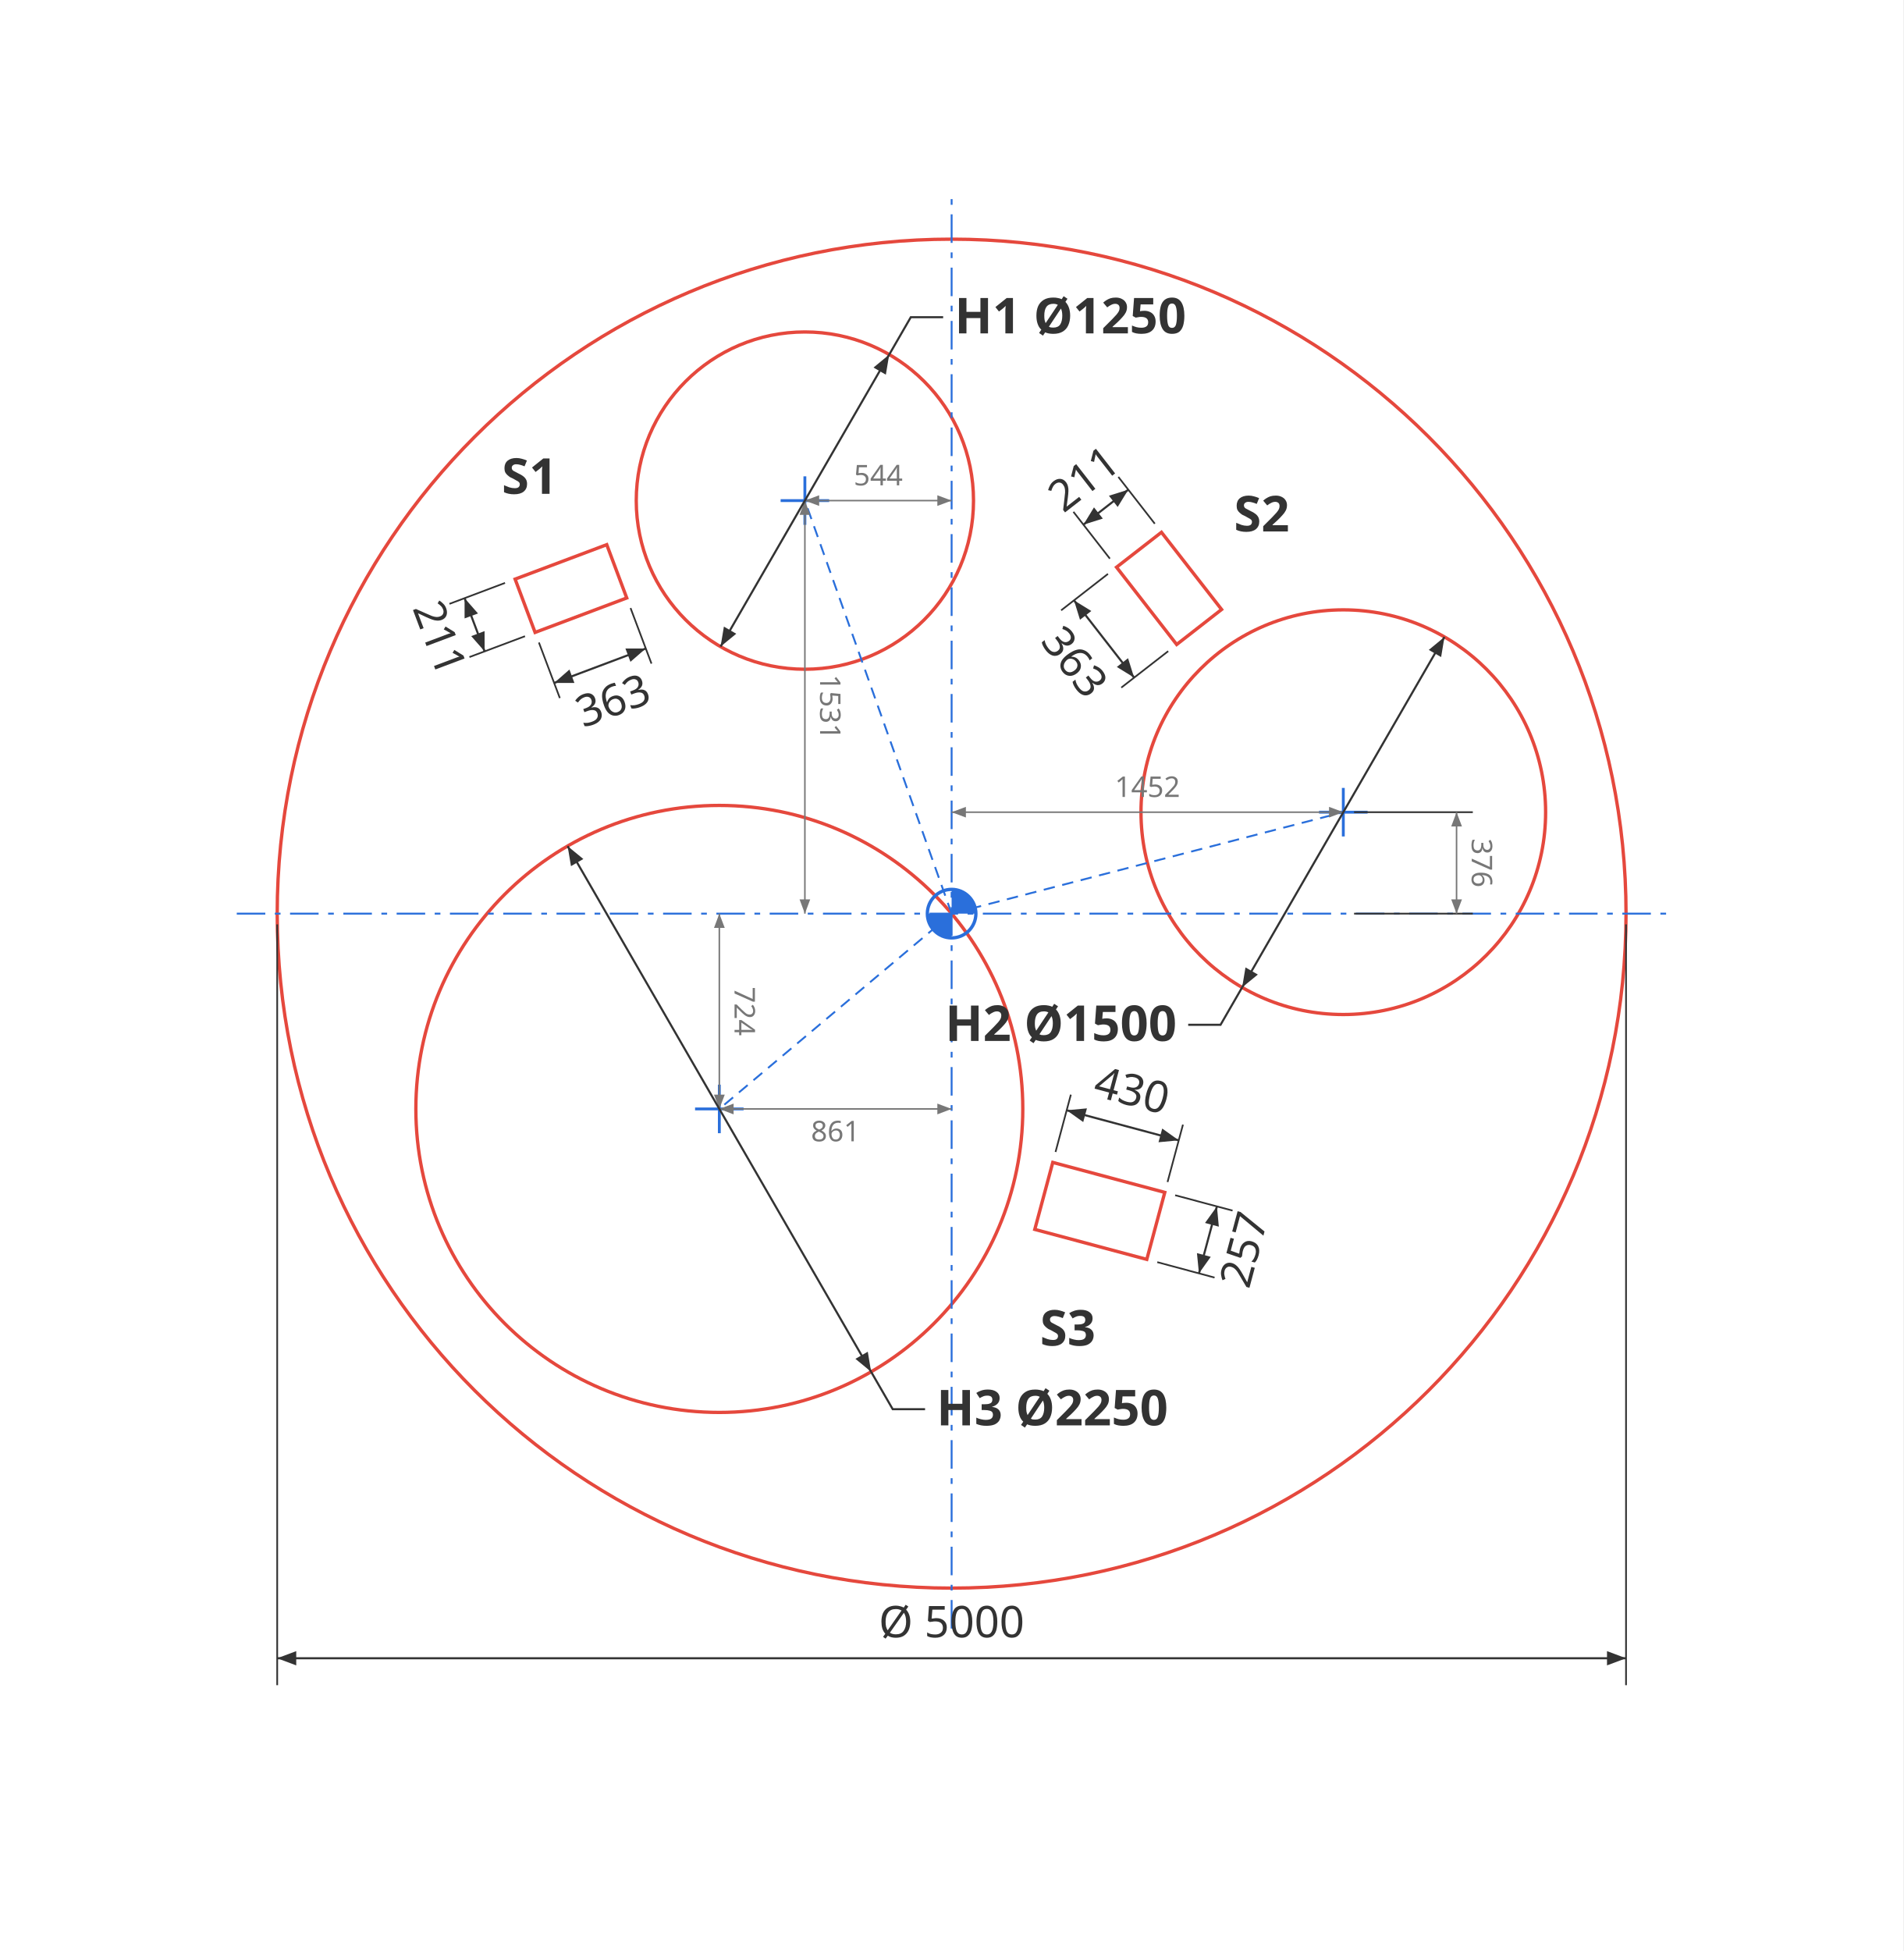
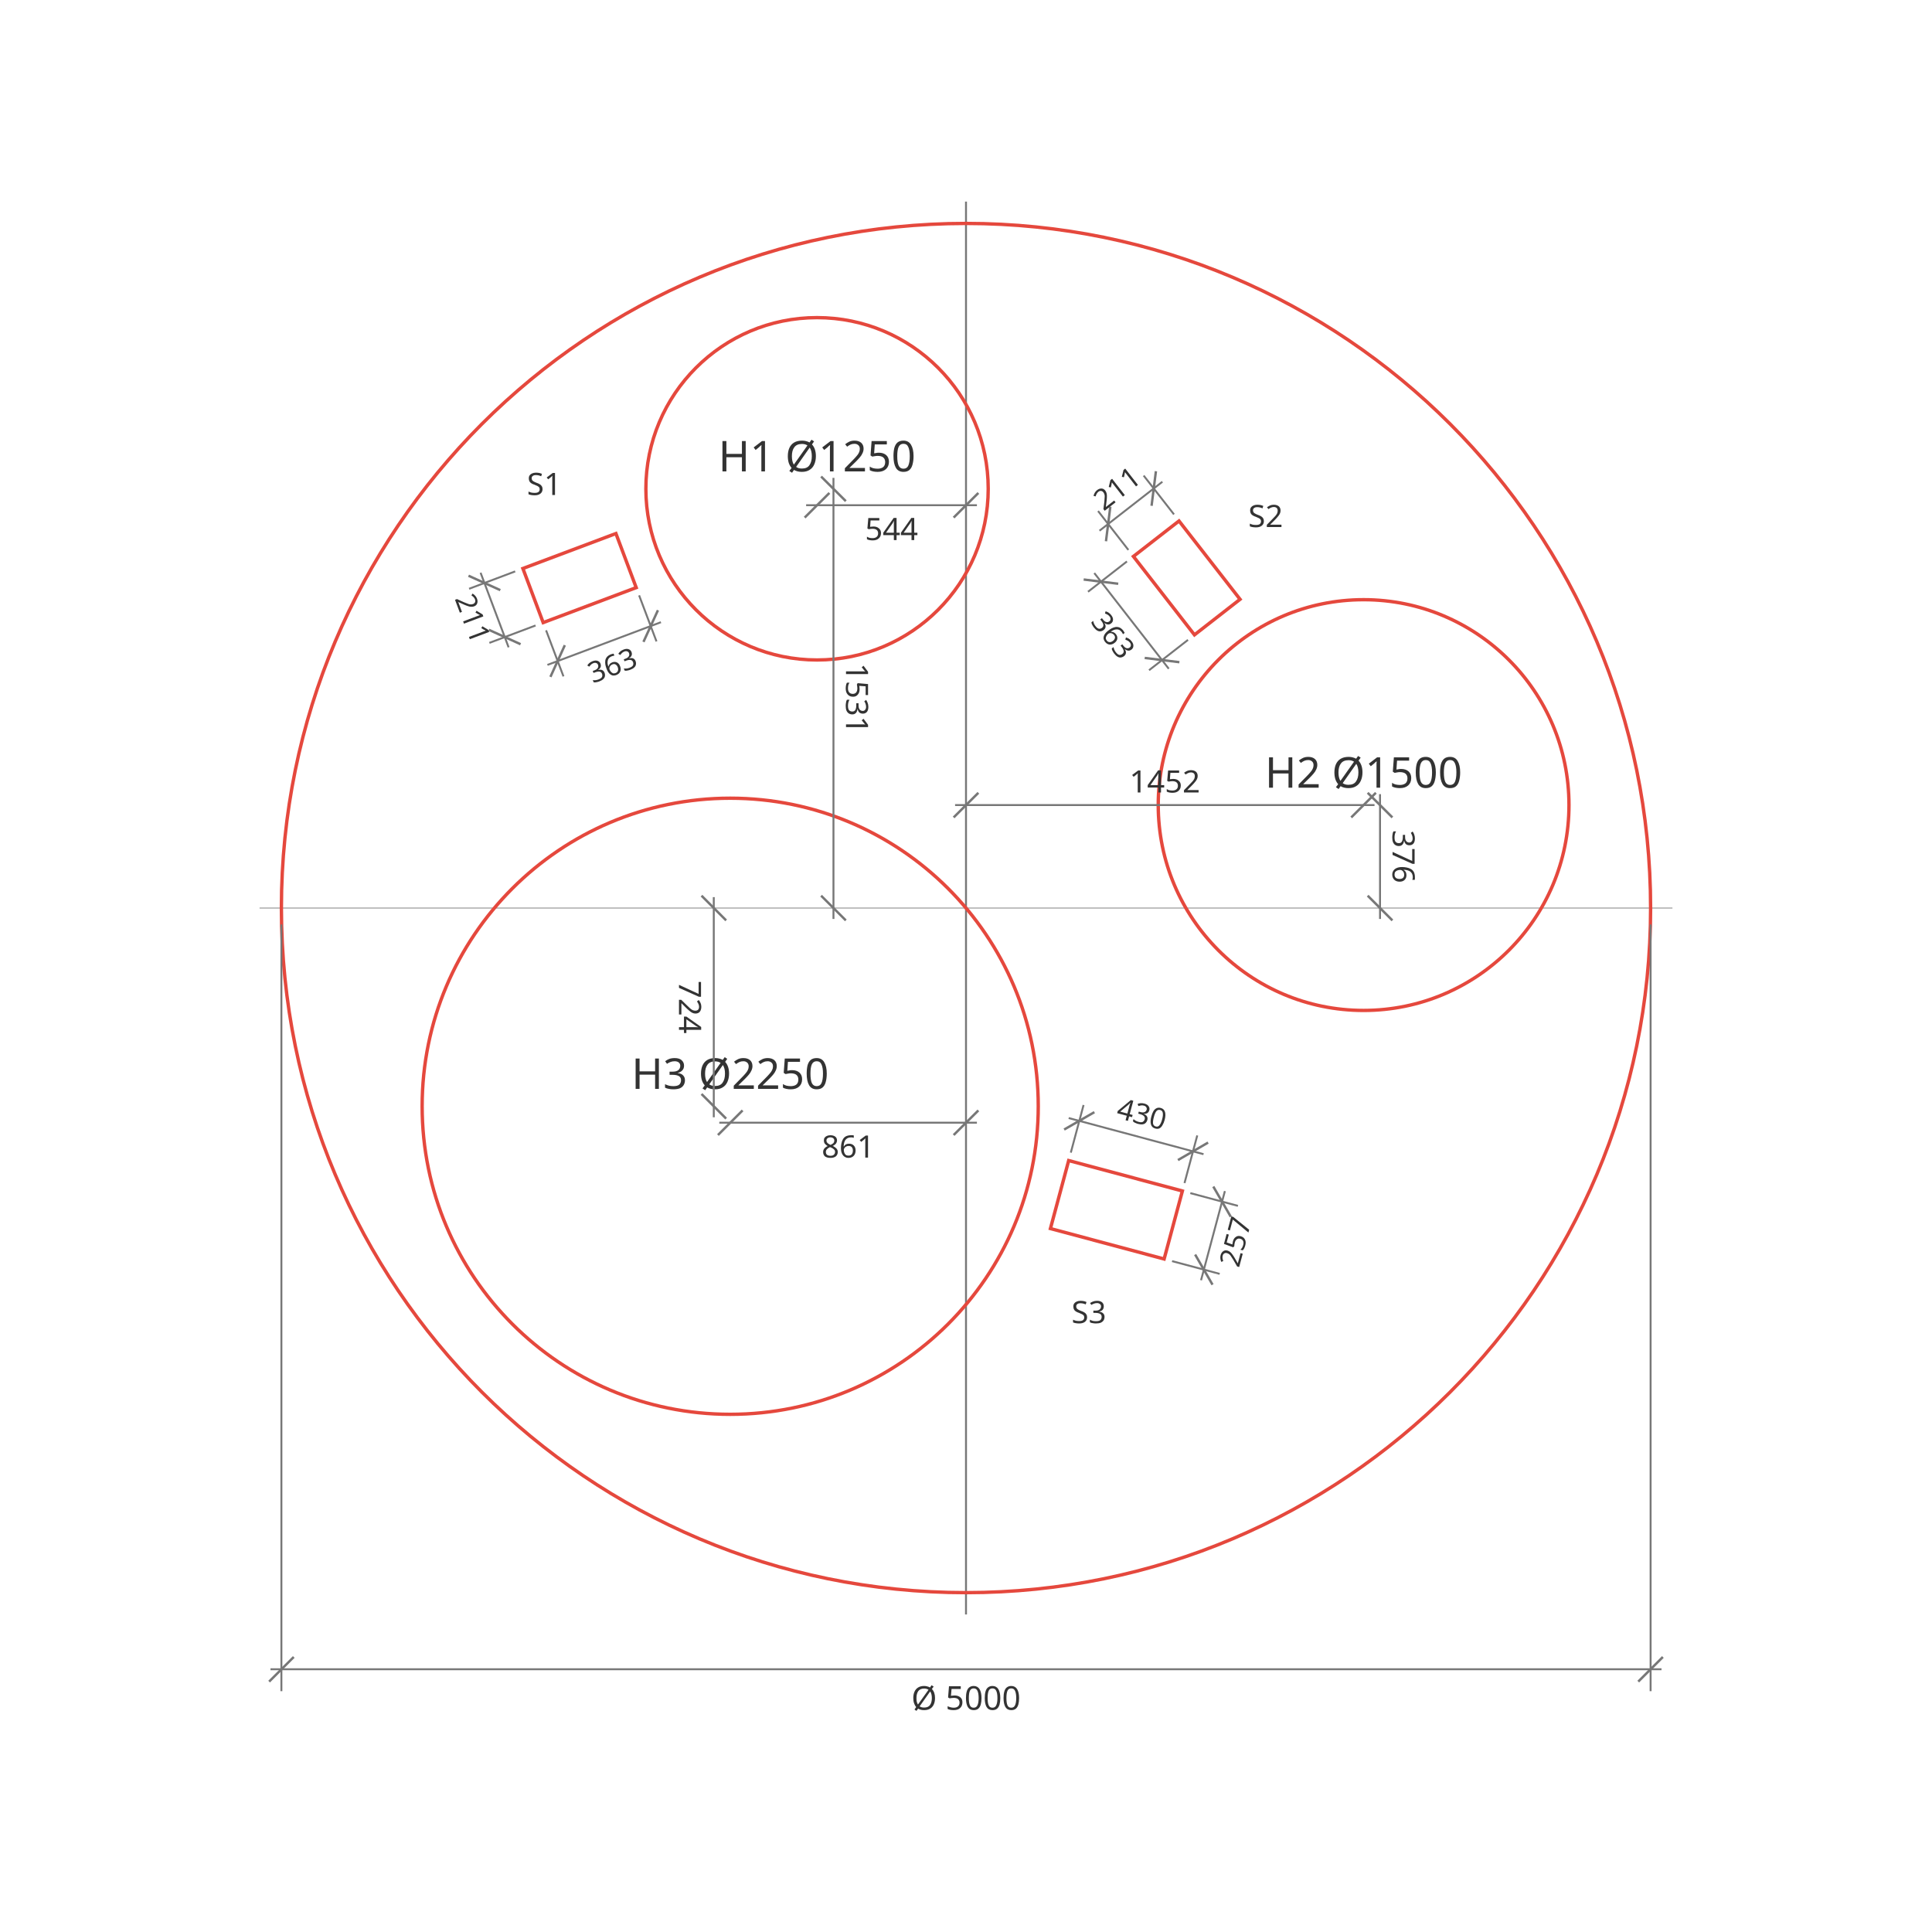
- <svg xmlns="http://www.w3.org/2000/svg" viewBox="0 0 200 205" width="200pt" height="205pt" font-family="IBMPlexThai">
+ <svg xmlns="http://www.w3.org/2000/svg" viewBox="0 0 200 200" width="200pt" height="200pt">
  <rect width="100%" height="100%" fill="#fff" />
-   <g id="CUT_through">
-     <circle cx="100.00" cy="96.00" r="70.87" fill="none" stroke="#e5483d" stroke-width="0.35" />
-     <circle cx="84.58" cy="52.60" r="17.72" fill="none" stroke="#e5483d" stroke-width="0.35" />
-     <circle cx="141.16" cy="85.34" r="21.26" fill="none" stroke="#e5483d" stroke-width="0.35" />
-     <circle cx="75.59" cy="116.52" r="31.89" fill="none" stroke="#e5483d" stroke-width="0.35" />
-     <path d="M65.86,62.83 L56.23,66.45 L54.13,60.85 L63.76,57.23 Z" fill="none" stroke="#e5483d" stroke-width="0.35" />
-     <path d="M123.65,67.72 L117.33,59.60 L122.05,55.93 L128.37,64.04 Z" fill="none" stroke="#e5483d" stroke-width="0.35" />
-     <path d="M110.63,122.14 L122.40,125.29 L120.51,132.33 L108.74,129.18 Z" fill="none" stroke="#e5483d" stroke-width="0.35" />
-   </g>
-   <g id="MARK_centres_do_not_cut">
-     <path d="M24.88,96.00 L175.12,96.00" fill="none" stroke="#2a6fdb" stroke-width="0.2" stroke-dasharray="3 1 0.6 1" />
-     <path d="M100.00,171.12 L100.00,20.88" fill="none" stroke="#2a6fdb" stroke-width="0.2" stroke-dasharray="3 1 0.6 1" />
-     <circle cx="100.00" cy="96.00" r="2.55" fill="none" stroke="#2a6fdb" stroke-width="0.35" />
-     <path d="M100.00,93.45 A2.55,2.55 0 0 1 102.55,96.00 L100.00,96.00 Z M100.00,98.55 A2.55,2.55 0 0 1 97.45,96.00 L100.00,96.00 Z" fill="#2a6fdb" />
-     <path d="M100.00,96.00 L84.58,52.60" fill="none" stroke="#2a6fdb" stroke-width="0.2" stroke-dasharray="1.2 0.8" />
-     <path d="M82.03,52.60 L87.13,52.60" fill="none" stroke="#2a6fdb" stroke-width="0.3" />
-     <path d="M84.58,55.15 L84.58,50.05" fill="none" stroke="#2a6fdb" stroke-width="0.3" />
-     <path d="M100.00,96.00 L141.16,85.34" fill="none" stroke="#2a6fdb" stroke-width="0.2" stroke-dasharray="1.2 0.8" />
-     <path d="M138.61,85.34 L143.71,85.34" fill="none" stroke="#2a6fdb" stroke-width="0.3" />
-     <path d="M141.16,87.89 L141.16,82.79" fill="none" stroke="#2a6fdb" stroke-width="0.3" />
-     <path d="M100.00,96.00 L75.59,116.52" fill="none" stroke="#2a6fdb" stroke-width="0.2" stroke-dasharray="1.2 0.8" />
-     <path d="M73.04,116.52 L78.14,116.52" fill="none" stroke="#2a6fdb" stroke-width="0.3" />
-     <path d="M75.59,119.07 L75.59,113.97" fill="none" stroke="#2a6fdb" stroke-width="0.3" />
-   </g>
-   <g id="DIMENSIONS">
-     <path d="M100.00,52.60 L84.58,52.60" fill="none" stroke="#777" stroke-width="0.16" />
-     <path d="M84.58,52.60 L86.08,52.04 L86.08,53.16 Z" fill="#777" />
-     <path d="M100.00,52.60 L98.50,53.16 L98.50,52.04 Z" fill="#777" />
-     <text font-family="IBMPlexThai" x="92.29" y="51.00" font-size="3.0" font-weight="500" text-anchor="middle" fill="#777" transform="rotate(0.00 92.29 51.00)">544</text>
-     <path d="M100.00,52.60 L100.00,52.60" />
-     <path d="M84.58,96.00 L84.58,52.60" fill="none" stroke="#777" stroke-width="0.16" />
-     <path d="M84.58,52.60 L85.14,54.10 L84.02,54.10 Z" fill="#777" />
-     <path d="M84.58,96.00 L84.02,94.50 L85.14,94.50 Z" fill="#777" />
-     <text font-family="IBMPlexThai" x="86.18" y="74.30" font-size="3.0" font-weight="500" text-anchor="middle" fill="#777" transform="rotate(90.00 86.18 74.30)">1531</text>
-     <path d="M100.00,85.34 L141.16,85.34" fill="none" stroke="#777" stroke-width="0.16" />
-     <path d="M141.16,85.34 L139.66,85.90 L139.66,84.78 Z" fill="#777" />
-     <path d="M100.00,85.34 L101.50,84.78 L101.50,85.90 Z" fill="#777" />
-     <text font-family="IBMPlexThai" x="120.58" y="83.74" font-size="3.0" font-weight="500" text-anchor="middle" fill="#777" transform="rotate(0.00 120.58 83.74)">1452</text>
-     <path d="M142.29,96.00 L154.77,96.00" fill="none" stroke="#333" stroke-width="0.18" />
-     <path d="M142.29,85.34 L154.77,85.34" fill="none" stroke="#333" stroke-width="0.18" />
-     <path d="M153.06,96.00 L153.06,85.34" fill="none" stroke="#777" stroke-width="0.16" />
-     <path d="M153.06,85.34 L153.63,86.84 L152.50,86.84 Z" fill="#777" />
-     <path d="M153.06,96.00 L152.50,94.50 L153.63,94.50 Z" fill="#777" />
-     <text font-family="IBMPlexThai" x="154.66" y="90.67" font-size="3.0" font-weight="500" text-anchor="middle" fill="#777" transform="rotate(90.00 154.66 90.67)">376</text>
-     <path d="M100.00,116.52 L75.59,116.52" fill="none" stroke="#777" stroke-width="0.16" />
-     <path d="M75.59,116.52 L77.09,115.96 L77.09,117.09 Z" fill="#777" />
-     <path d="M100.00,116.52 L98.50,117.09 L98.50,115.96 Z" fill="#777" />
-     <text font-family="IBMPlexThai" x="87.80" y="119.92" font-size="3.0" font-weight="500" text-anchor="middle" fill="#777" transform="rotate(0.00 87.80 119.92)">861</text>
-     <path d="M75.59,96.00 L75.59,116.52" fill="none" stroke="#777" stroke-width="0.16" />
-     <path d="M75.59,116.52 L75.03,115.02 L76.16,115.02 Z" fill="#777" />
-     <path d="M75.59,96.00 L76.16,97.50 L75.03,97.50 Z" fill="#777" />
-     <text font-family="IBMPlexThai" x="77.19" y="106.26" font-size="3.0" font-weight="500" text-anchor="middle" fill="#777" transform="rotate(90.00 77.19 106.26)">724</text>
-     <path d="M75.72,67.94 L93.44,37.26" fill="none" stroke="#333" stroke-width="0.22" />
-     <path d="M93.44,37.26 L93.09,39.37 L91.79,38.62 Z" fill="#333" />
-     <path d="M75.72,67.94 L76.07,65.84 L77.37,66.59 Z" fill="#333" />
-     <text font-family="IBMPlexThai" x="82.67" y="51.50" font-size="4.6" font-weight="500" text-anchor="middle" fill="#333" transform="rotate(-60.00 82.67 51.50)" />
-     <path d="M93.44,37.26 L95.71,33.33 L99.11,33.33" fill="none" stroke="#333" stroke-width="0.22" />
-     <text font-family="IBMPlexThai" x="100.31" y="35.03" font-size="5.2" font-weight="700" text-anchor="start" fill="#333" transform="rotate(0.00 100.31 35.03)">H1 Ø1250</text>
-     <path d="M151.79,66.93 L130.53,103.75" fill="none" stroke="#333" stroke-width="0.22" />
-     <path d="M130.53,103.75 L130.88,101.65 L132.18,102.40 Z" fill="#333" />
-     <path d="M151.79,66.93 L151.44,69.04 L150.14,68.29 Z" fill="#333" />
-     <text font-family="IBMPlexThai" x="139.25" y="84.24" font-size="4.6" font-weight="500" text-anchor="middle" fill="#333" transform="rotate(-60.00 139.25 84.24)" />
-     <path d="M130.53,103.75 L128.26,107.68 L124.86,107.68" fill="none" stroke="#333" stroke-width="0.22" />
-     <text font-family="IBMPlexThai" x="123.66" y="109.38" font-size="5.2" font-weight="700" text-anchor="end" fill="#333" transform="rotate(0.00 123.66 109.38)">H2 Ø1500</text>
-     <path d="M59.65,88.91 L91.54,144.14" fill="none" stroke="#333" stroke-width="0.22" />
-     <path d="M91.54,144.14 L89.89,142.78 L91.19,142.03 Z" fill="#333" />
-     <path d="M59.65,88.91 L61.30,90.26 L60.00,91.01 Z" fill="#333" />
-     <text font-family="IBMPlexThai" x="77.50" y="115.42" font-size="4.6" font-weight="500" text-anchor="middle" fill="#333" transform="rotate(60.00 77.50 115.42)" />
-     <path d="M91.54,144.14 L93.81,148.07 L97.21,148.07" fill="none" stroke="#333" stroke-width="0.22" />
-     <text font-family="IBMPlexThai" x="98.41" y="149.77" font-size="5.2" font-weight="700" text-anchor="start" fill="#333" transform="rotate(0.00 98.41 149.77)">H3 Ø2250</text>
-     <path d="M66.26,63.89 L68.46,69.73" fill="none" stroke="#333" stroke-width="0.18" />
-     <path d="M56.63,67.51 L58.83,73.35" fill="none" stroke="#333" stroke-width="0.18" />
-     <path d="M67.86,68.14 L58.23,71.76" fill="none" stroke="#333" stroke-width="0.22" />
-     <path d="M58.23,71.76 L59.84,70.35 L60.36,71.76 Z" fill="#333" />
-     <path d="M67.86,68.14 L66.25,69.54 L65.72,68.14 Z" fill="#333" />
-     <text font-family="IBMPlexThai" x="64.98" y="75.11" font-size="4.6" font-weight="500" text-anchor="middle" fill="#333" transform="rotate(-20.60 64.98 75.11)">363</text>
-     <path d="M55.17,66.85 L49.33,69.04" fill="none" stroke="#333" stroke-width="0.18" />
-     <path d="M53.07,61.25 L47.23,63.45" fill="none" stroke="#333" stroke-width="0.18" />
-     <path d="M50.93,68.45 L48.82,62.85" fill="none" stroke="#333" stroke-width="0.22" />
-     <path d="M48.82,62.85 L50.23,64.46 L48.82,64.98 Z" fill="#333" />
-     <path d="M50.93,68.45 L49.52,66.84 L50.92,66.31 Z" fill="#333" />
-     <text font-family="IBMPlexThai" x="44.71" y="67.59" font-size="4.6" font-weight="500" text-anchor="middle" fill="#333" transform="rotate(69.40 44.71 67.59)">211</text>
-     <text font-family="IBMPlexThai" x="55.65" y="51.89" font-size="5.2" font-weight="700" text-anchor="middle" fill="#333" transform="rotate(0.00 55.65 51.89)">S1</text>
-     <path d="M122.76,68.42 L117.83,72.25" fill="none" stroke="#333" stroke-width="0.18" />
-     <path d="M116.43,60.30 L111.51,64.13" fill="none" stroke="#333" stroke-width="0.18" />
-     <path d="M119.18,71.20 L112.86,63.08" fill="none" stroke="#333" stroke-width="0.22" />
-     <path d="M112.86,63.08 L114.68,64.20 L113.49,65.12 Z" fill="#333" />
-     <path d="M119.18,71.20 L117.36,70.08 L118.54,69.16 Z" fill="#333" />
-     <text font-family="IBMPlexThai" x="111.67" y="70.53" font-size="4.6" font-weight="500" text-anchor="middle" fill="#333" transform="rotate(52.10 111.67 70.53)">363</text>
-     <path d="M116.63,58.70 L112.80,53.78" fill="none" stroke="#333" stroke-width="0.18" />
-     <path d="M121.35,55.03 L117.52,50.11" fill="none" stroke="#333" stroke-width="0.18" />
-     <path d="M113.85,55.13 L118.57,51.45" fill="none" stroke="#333" stroke-width="0.22" />
-     <path d="M118.57,51.45 L117.45,53.27 L116.53,52.09 Z" fill="#333" />
-     <path d="M113.85,55.13 L114.96,53.31 L115.89,54.49 Z" fill="#333" />
-     <text font-family="IBMPlexThai" x="114.86" y="51.55" font-size="4.6" font-weight="500" text-anchor="middle" fill="#333" transform="rotate(-37.90 114.86 51.55)">211</text>
-     <text font-family="IBMPlexThai" x="132.59" y="55.84" font-size="5.2" font-weight="700" text-anchor="middle" fill="#333" transform="rotate(0.00 132.59 55.84)">S2</text>
-     <path d="M110.92,121.04 L112.53,115.02" fill="none" stroke="#333" stroke-width="0.18" />
-     <path d="M122.69,124.20 L124.31,118.17" fill="none" stroke="#333" stroke-width="0.18" />
-     <path d="M112.09,116.66 L123.87,119.82" fill="none" stroke="#333" stroke-width="0.22" />
-     <path d="M123.87,119.82 L121.74,120.02 L122.13,118.58 Z" fill="#333" />
-     <path d="M112.09,116.66 L114.22,116.46 L113.83,117.90 Z" fill="#333" />
-     <text font-family="IBMPlexThai" x="118.55" y="116.11" font-size="4.6" font-weight="500" text-anchor="middle" fill="#333" transform="rotate(15.00 118.55 116.11)">430</text>
-     <path d="M123.49,125.59 L129.52,127.20" fill="none" stroke="#333" stroke-width="0.18" />
-     <path d="M121.61,132.62 L127.63,134.24" fill="none" stroke="#333" stroke-width="0.18" />
-     <path d="M127.88,126.76 L125.99,133.80" fill="none" stroke="#333" stroke-width="0.22" />
-     <path d="M125.99,133.80 L125.78,131.67 L127.23,132.06 Z" fill="#333" />
-     <path d="M127.88,126.76 L128.08,128.89 L126.63,128.50 Z" fill="#333" />
-     <text font-family="IBMPlexThai" x="132.26" y="131.71" font-size="4.6" font-weight="500" text-anchor="middle" fill="#333" transform="rotate(-75.00 132.26 131.71)">257</text>
-     <text font-family="IBMPlexThai" x="112.21" y="141.39" font-size="5.2" font-weight="700" text-anchor="middle" fill="#333" transform="rotate(0.00 112.21 141.39)">S3</text>
-     <path d="M29.13,174.24 L170.87,174.24" fill="none" stroke="#333" stroke-width="0.22" />
-     <path d="M170.87,174.24 L168.87,174.99 L168.87,173.49 Z" fill="#333" />
-     <path d="M29.13,174.24 L31.13,173.49 L31.13,174.99 Z" fill="#333" />
-     <text font-family="IBMPlexThai" x="100.00" y="172.04" font-size="4.6" font-weight="500" text-anchor="middle" fill="#333" transform="rotate(0.00 100.00 172.04)">Ø 5000</text>
-     <path d="M29.13,97.13 L29.13,177.07" fill="none" stroke="#333" stroke-width="0.18" />
-     <path d="M170.87,97.13 L170.87,177.07" fill="none" stroke="#333" stroke-width="0.18" />
-   </g>
+   <path d="M26.87,94.00 L173.13,94.00" fill="none" stroke="#bbb" stroke-width="0.15" />
+   <path d="M100.00,167.13 L100.00,20.87" fill="none" stroke="#777" stroke-width="0.2" />
+   <circle cx="100.00" cy="94.00" r="70.87" fill="none" stroke="#e5483d" stroke-width="0.35" />
+   <circle cx="84.58" cy="50.60" r="17.72" fill="none" stroke="#e5483d" stroke-width="0.35" />
+   <text font-family="IBMPlexSans" x="84.58" y="48.80" font-size="4.4" text-anchor="middle" fill="#333" transform="rotate(0.00 84.58 48.80)">H1 Ø1250</text>
+   <circle cx="141.16" cy="83.34" r="21.26" fill="none" stroke="#e5483d" stroke-width="0.35" />
+   <text font-family="IBMPlexSans" x="141.16" y="81.54" font-size="4.4" text-anchor="middle" fill="#333" transform="rotate(0.00 141.16 81.54)">H2 Ø1500</text>
+   <circle cx="75.59" cy="114.52" r="31.89" fill="none" stroke="#e5483d" stroke-width="0.35" />
+   <text font-family="IBMPlexSans" x="75.59" y="112.72" font-size="4.4" text-anchor="middle" fill="#333" transform="rotate(0.00 75.59 112.72)">H3 Ø2250</text>
+   <path d="M83.45,52.30 L101.13,52.30" fill="none" stroke="#777" stroke-width="0.2" />
+   <path d="M83.30,53.58 L85.86,51.03" fill="none" stroke="#777" stroke-width="0.25" />
+   <path d="M98.72,53.58 L101.28,51.03" fill="none" stroke="#777" stroke-width="0.25" />
+   <text font-family="IBMPlexSans" x="92.29" y="55.91" font-size="3.2" text-anchor="middle" fill="#333" transform="rotate(0.00 92.29 55.91)">544</text>
+   <path d="M86.28,95.13 L86.28,49.47" fill="none" stroke="#777" stroke-width="0.2" />
+   <path d="M87.56,95.28 L85.00,92.72" fill="none" stroke="#777" stroke-width="0.25" />
+   <path d="M87.56,51.88 L85.00,49.33" fill="none" stroke="#777" stroke-width="0.25" />
+   <text font-family="IBMPlexSans" x="87.58" y="72.30" font-size="3.2" text-anchor="middle" fill="#333" transform="rotate(90.00 87.58 72.30)">1531</text>
+   <path d="M98.87,83.34 L142.29,83.34" fill="none" stroke="#777" stroke-width="0.2" />
+   <path d="M98.72,84.62 L101.28,82.07" fill="none" stroke="#777" stroke-width="0.25" />
+   <path d="M139.88,84.62 L142.43,82.07" fill="none" stroke="#777" stroke-width="0.25" />
+   <text font-family="IBMPlexSans" x="120.58" y="82.04" font-size="3.2" text-anchor="middle" fill="#333" transform="rotate(0.00 120.58 82.04)">1452</text>
+   <path d="M142.86,95.13 L142.86,82.21" fill="none" stroke="#777" stroke-width="0.2" />
+   <path d="M144.14,95.28 L141.58,92.72" fill="none" stroke="#777" stroke-width="0.25" />
+   <path d="M144.14,84.62 L141.58,82.07" fill="none" stroke="#777" stroke-width="0.25" />
+   <text font-family="IBMPlexSans" x="144.16" y="88.67" font-size="3.2" text-anchor="middle" fill="#333" transform="rotate(90.00 144.16 88.67)">376</text>
+   <path d="M74.46,116.22 L101.13,116.22" fill="none" stroke="#777" stroke-width="0.2" />
+   <path d="M74.32,117.50 L76.87,114.95" fill="none" stroke="#777" stroke-width="0.25" />
+   <path d="M98.72,117.50 L101.28,114.95" fill="none" stroke="#777" stroke-width="0.25" />
+   <text font-family="IBMPlexSans" x="87.80" y="119.83" font-size="3.2" text-anchor="middle" fill="#333" transform="rotate(0.00 87.80 119.83)">861</text>
+   <path d="M73.89,92.87 L73.89,115.66" fill="none" stroke="#777" stroke-width="0.2" />
+   <path d="M72.62,92.72 L75.17,95.28" fill="none" stroke="#777" stroke-width="0.25" />
+   <path d="M72.62,113.25 L75.17,115.80" fill="none" stroke="#777" stroke-width="0.25" />
+   <text font-family="IBMPlexSans" x="70.29" y="104.26" font-size="3.2" text-anchor="middle" fill="#333" transform="rotate(90.00 70.29 104.26)">724</text>
+   <path d="M65.86,60.83 L56.23,64.45 L54.13,58.85 L63.76,55.23 Z" fill="none" stroke="#e5483d" stroke-width="0.35" />
+   <path d="M66.16,61.63 L67.96,66.40" fill="none" stroke="#777" stroke-width="0.2" />
+   <path d="M56.53,65.25 L58.33,70.02" fill="none" stroke="#777" stroke-width="0.2" />
+   <path d="M68.42,64.41 L56.67,68.83" fill="none" stroke="#777" stroke-width="0.2" />
+   <path d="M68.11,63.17 L66.61,66.45" fill="none" stroke="#777" stroke-width="0.25" />
+   <path d="M58.47,66.79 L56.98,70.07" fill="none" stroke="#777" stroke-width="0.25" />
+   <text font-family="IBMPlexSans" x="63.76" y="69.86" font-size="3.0" text-anchor="middle" fill="#333" transform="rotate(-20.60 63.76 69.86)">363</text>
+   <path d="M55.44,64.75 L50.66,66.55" fill="none" stroke="#777" stroke-width="0.2" />
+   <path d="M53.33,59.15 L48.56,60.95" fill="none" stroke="#777" stroke-width="0.2" />
+   <path d="M52.65,67.01 L49.75,59.29" fill="none" stroke="#777" stroke-width="0.2" />
+   <path d="M53.89,66.69 L50.61,65.20" fill="none" stroke="#777" stroke-width="0.25" />
+   <path d="M51.79,61.09 L48.50,59.60" fill="none" stroke="#777" stroke-width="0.25" />
+   <text font-family="IBMPlexSans" x="47.96" y="64.37" font-size="3.0" text-anchor="middle" fill="#333" transform="rotate(69.40 47.96 64.37)">211</text>
+   <text font-family="IBMPlexSans" x="56.35" y="51.24" font-size="3.2" text-anchor="middle" fill="#333" transform="rotate(0.00 56.35 51.24)">S1</text>
+   <path d="M123.65,65.72 L117.33,57.60 L122.05,53.93 L128.37,62.04 Z" fill="none" stroke="#e5483d" stroke-width="0.35" />
+   <path d="M122.98,66.24 L118.95,69.38" fill="none" stroke="#777" stroke-width="0.2" />
+   <path d="M116.66,58.12 L112.63,61.26" fill="none" stroke="#777" stroke-width="0.2" />
+   <path d="M120.99,69.23 L113.28,59.32" fill="none" stroke="#777" stroke-width="0.2" />
+   <path d="M122.09,68.55 L118.50,68.11" fill="none" stroke="#777" stroke-width="0.25" />
+   <path d="M115.76,60.43 L112.18,59.99" fill="none" stroke="#777" stroke-width="0.25" />
+   <text font-family="IBMPlexSans" x="114.40" y="66.40" font-size="3.0" text-anchor="middle" fill="#333" transform="rotate(52.10 114.40 66.40)">363</text>
+   <path d="M116.81,56.93 L113.67,52.90" fill="none" stroke="#777" stroke-width="0.2" />
+   <path d="M121.53,53.25 L118.39,49.23" fill="none" stroke="#777" stroke-width="0.2" />
+   <path d="M113.82,54.94 L120.33,49.87" fill="none" stroke="#777" stroke-width="0.2" />
+   <path d="M114.49,56.03 L114.94,52.45" fill="none" stroke="#777" stroke-width="0.25" />
+   <path d="M119.21,52.36 L119.66,48.78" fill="none" stroke="#777" stroke-width="0.25" />
+   <text font-family="IBMPlexSans" x="116.28" y="51.38" font-size="3.0" text-anchor="middle" fill="#333" transform="rotate(-37.90 116.28 51.38)">211</text>
+   <text font-family="IBMPlexSans" x="131.02" y="54.56" font-size="3.2" text-anchor="middle" fill="#333" transform="rotate(0.00 131.02 54.56)">S2</text>
+   <path d="M110.63,120.14 L122.40,123.29 L120.51,130.33 L108.74,127.18 Z" fill="none" stroke="#e5483d" stroke-width="0.35" />
+   <path d="M110.85,119.32 L112.17,114.39" fill="none" stroke="#777" stroke-width="0.2" />
+   <path d="M122.62,122.47 L123.94,117.54" fill="none" stroke="#777" stroke-width="0.2" />
+   <path d="M110.63,115.74 L124.59,119.48" fill="none" stroke="#777" stroke-width="0.2" />
+   <path d="M110.16,116.93 L113.29,115.13" fill="none" stroke="#777" stroke-width="0.25" />
+   <path d="M121.94,120.09 L125.06,118.28" fill="none" stroke="#777" stroke-width="0.25" />
+   <text font-family="IBMPlexSans" x="117.95" y="116.35" font-size="3.0" text-anchor="middle" fill="#333" transform="rotate(15.00 117.95 116.35)">430</text>
+   <path d="M123.22,123.51 L128.15,124.83" fill="none" stroke="#777" stroke-width="0.2" />
+   <path d="M121.33,130.55 L126.26,131.87" fill="none" stroke="#777" stroke-width="0.2" />
+   <path d="M126.80,123.30 L124.33,132.53" fill="none" stroke="#777" stroke-width="0.2" />
+   <path d="M125.60,122.83 L127.41,125.96" fill="none" stroke="#777" stroke-width="0.25" />
+   <path d="M123.72,129.87 L125.52,132.99" fill="none" stroke="#777" stroke-width="0.25" />
+   <text font-family="IBMPlexSans" x="128.91" y="128.81" font-size="3.0" text-anchor="middle" fill="#333" transform="rotate(-75.00 128.91 128.81)">257</text>
+   <text font-family="IBMPlexSans" x="112.72" y="136.97" font-size="3.2" text-anchor="middle" fill="#333" transform="rotate(0.00 112.72 136.97)">S3</text>
+   <path d="M29.13,95.70 L29.13,175.07" fill="none" stroke="#777" stroke-width="0.2" />
+   <path d="M170.87,95.70 L170.87,175.07" fill="none" stroke="#777" stroke-width="0.2" />
+   <path d="M28.00,172.80 L172.00,172.80" fill="none" stroke="#777" stroke-width="0.2" />
+   <path d="M27.86,174.08 L30.41,171.53" fill="none" stroke="#777" stroke-width="0.25" />
+   <path d="M169.59,174.08 L172.14,171.53" fill="none" stroke="#777" stroke-width="0.25" />
+   <text font-family="IBMPlexSans" x="100.00" y="177.00" font-size="3.4" text-anchor="middle" fill="#333" transform="rotate(0.00 100.00 177.00)">Ø 5000</text>
</svg>
